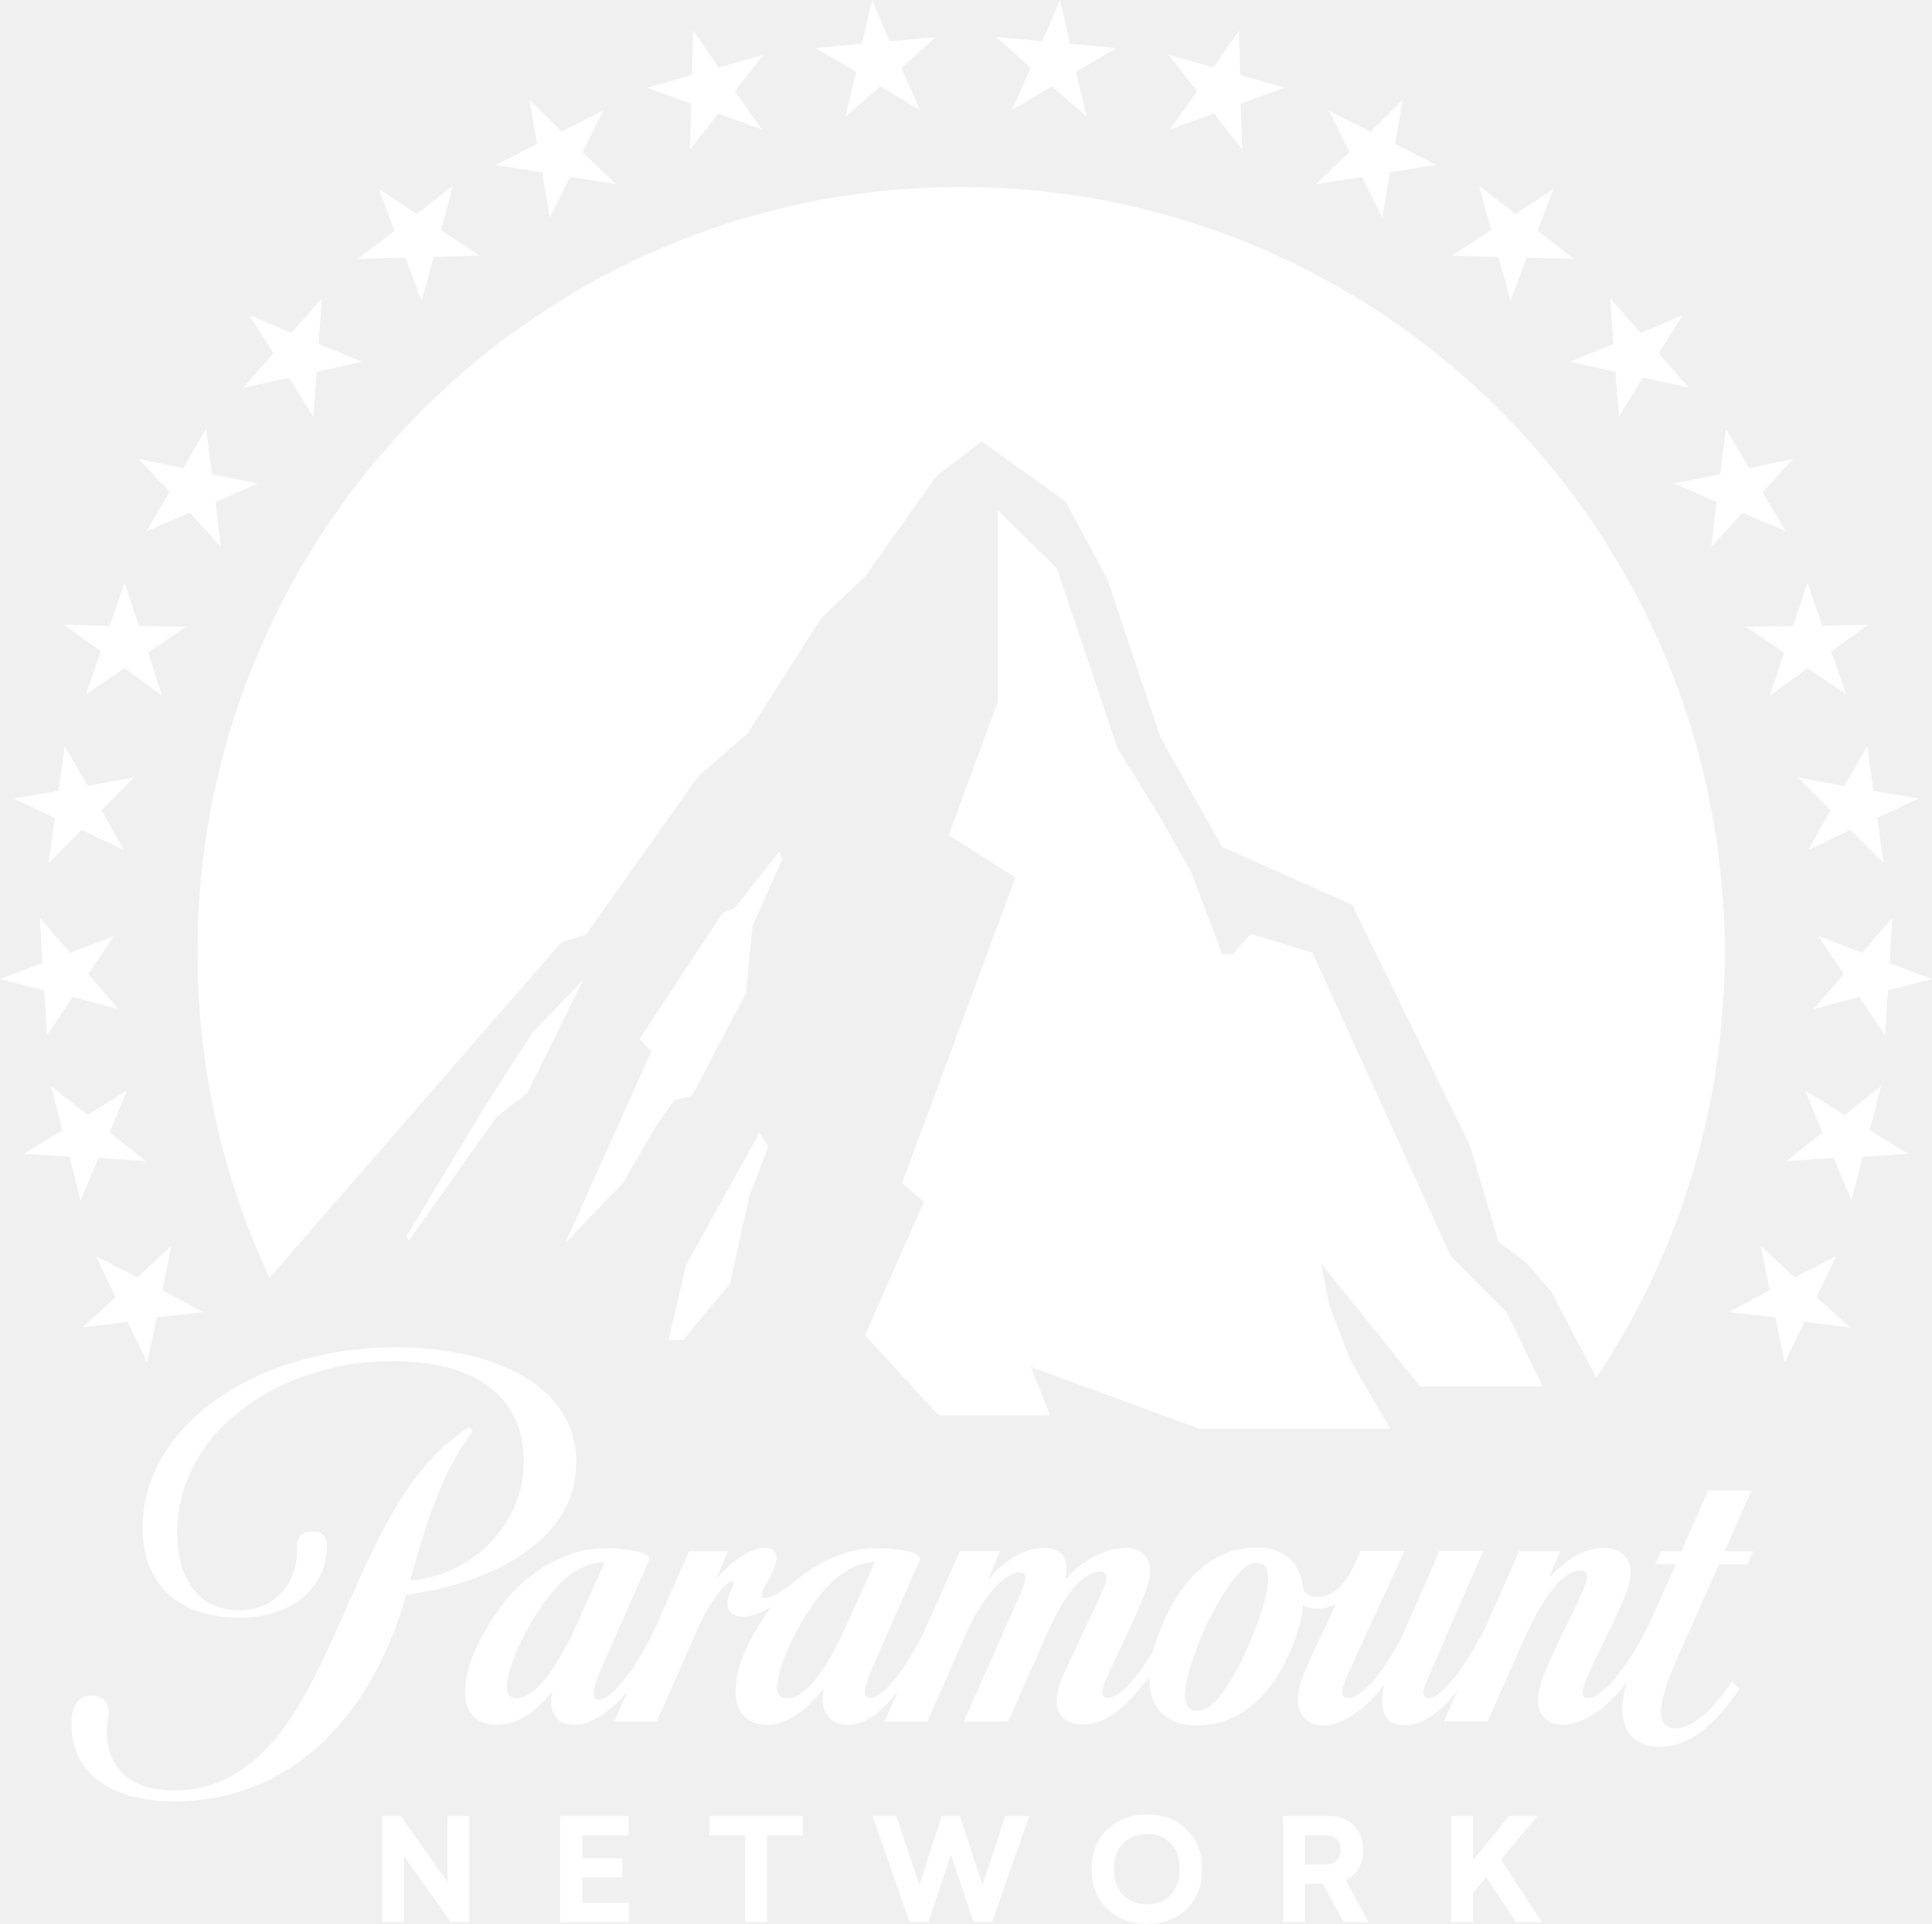
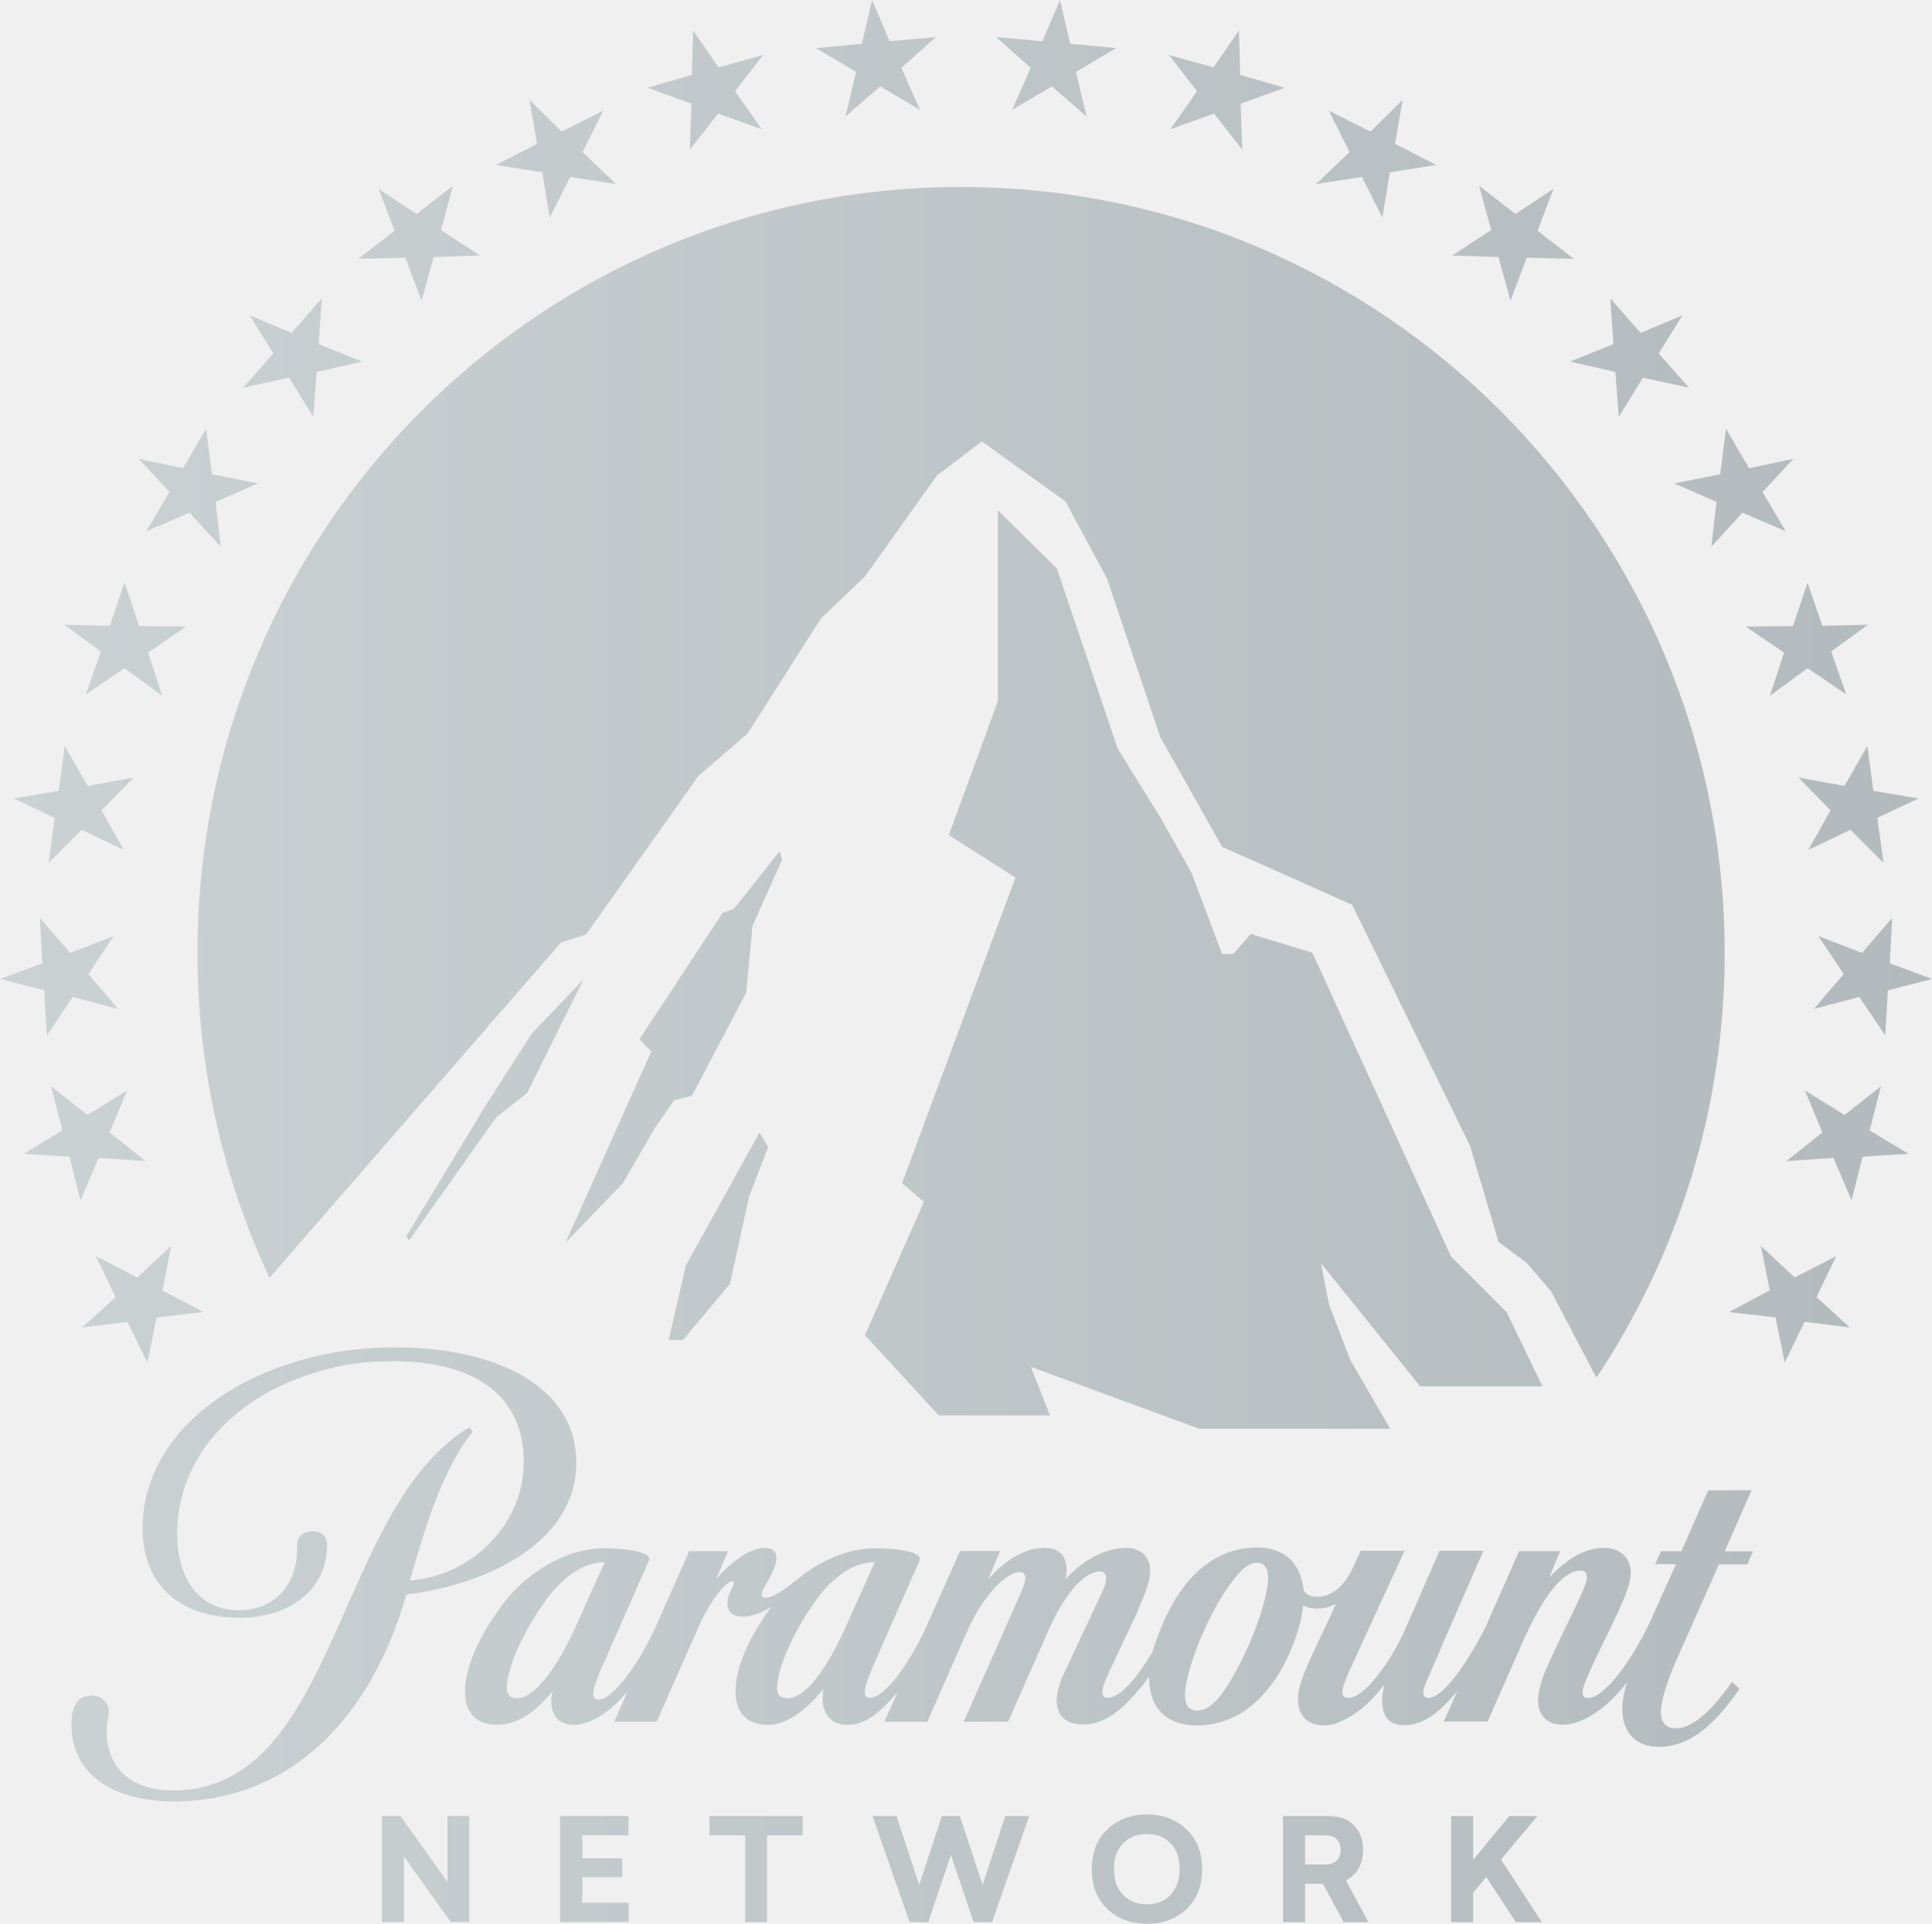
<svg xmlns="http://www.w3.org/2000/svg" id="svg79" enable-background="new 0 0 1000 995.8" version="1.1" viewBox="0 0 1e3 995.8">
-   <g id="g1242" fill="#fff">
+   <defs id="defs83">
+     <linearGradient id="linearGradient1250" x1=".027" x2="1e3" y1="497.96" y2="497.96" gradientUnits="userSpaceOnUse">
+       <stop id="stop1244" stop-color="#cbd2d4" offset="0" />
+       <stop id="stop1246" stop-color="#b2babd" offset="1" />
+     </linearGradient>
+   </defs>
+   <g id="g1242" fill="url(#linearGradient1250)">
    <g id="g9">
      <path id="path5" d="m906.6 771.5h-22.4l-5.2 11.7-8.7 19.8h-10.5l-3.1 6.7h10.8l-13 28.9c-9.3 20.3-24 40.4-32.5 40.4-1.8 0-2.9-0.8-2.9-2.7 0-1.7 0.5-3.6 2.7-8.7 2.7-6.2 7-15.1 10.2-21.6 4.6-9.4 12.1-24.3 12.1-31.6 0-7.4-4.7-13.1-13.9-13.1-10.4 0-19.7 6.3-28.3 15.2l5.6-13.5h-21.2l-17.3 39.1c-6.9 13.9-21 36.9-29.7 36.9-1.8 0-2.6-1.1-2.6-2.9 0-1 0.5-3 1.3-4.8s11.1-25.7 11.1-25.7l18.7-42.8h-22.7l-18.2 41.6c-5.7 12.9-19.9 34.6-29 34.6-1.9 0-3.1-0.9-3.1-3.2s1.7-6.4 3-9.4l9.5-20.8 19.7-42.8h-22.7l-4.4 9.6c-3.3 6.5-9 14.2-17.9 14.2-4.3 0-6.3-1.7-7.3-3.4-1.3-14.4-10.4-22.1-24-22.1-18.8 0-32.1 11.1-40.9 24.5-5.9 8.9-9.8 18.6-13.4 29.8-8 13.2-16.5 23.5-23.1 23.5-1.7 0-2.7-1-2.7-3.2 0-2.5 2.2-7.3 3-9.1l14.7-31.3c4.1-9.7 7-16.1 7-22.4 0-6.8-4.7-11.6-12.4-11.6-10.7 0-22.3 6.1-31.4 16.3 0.3-1.4 0.5-3.1 0.5-4.9 0-7.4-3.7-11.4-11.5-11.4-9.8 0-19.8 5.8-29 16.3l6.1-14.7h-20.7l-17.4 39.1c-8.3 18.4-21.5 36.9-29.1 36.9-1.8 0-2.8-0.9-2.8-3.1 0-3.6 3.9-12.3 5.4-15.8l23-52.2c1.7-3.9-9.3-6.3-23.4-6.3-14.4 0-29.2 7.2-40.1 16.2-7.6 6.3-13.3 9.5-16.2 9.5-1.4 0-2.1-0.8-2.1-1.7 0-3.2 7.7-12.2 7.7-19 0-3.1-1.7-5.2-6-5.2-8.3 0-18 7.9-25.2 16.1l6.1-14.4h-20.1l-17.3 39.1c-8.3 18.4-21.9 37.7-29.5 37.7-1.8 0-2.8-0.9-2.8-3.2 0-3.5 3.7-12.1 5.8-16.6l23-52.2c1.7-3.9-9.3-6.3-23.4-6.3-20.7 0-40.9 14-51.8 28.3-11.8 15.6-19.8 32-20 45.5-0.2 10.8 5.4 17.6 16.7 17.6 12.6 0 22.6-10 28.6-17.4-0.1 0.8-0.7 3.5-0.7 4.5 0 7.5 3 12.9 12.1 12.9 8 0 18.8-6.7 27.5-17.5l-7 15.9h22l21.5-48.7c7-15.9 15.2-24.1 17.4-24.1 0.7 0 1 0.3 1 0.9 0 1.7-3.3 6.1-3.3 10.3 0 4.3 2.3 7.2 8.2 7.2 4.7 0 10-2.3 14.6-5.2-11 15-18.5 30.7-18.6 43.6-0.1 10.8 5.5 17.6 16.7 17.6 11.9 0 22.8-11.1 28.8-18.6-0.2 1.2-0.4 3.7-0.4 5.2 0 7.3 4.1 13.4 12.6 13.4 9.3 0 16.9-5.8 26.3-17.2l-6.9 15.6h22.2l20.5-46.6c9-20.3 21.1-30.9 27.2-30.9 1.8 0 3 1 3 3 0 1.3-0.5 3.5-1.8 6.6l-30.1 67.9 23-0.1 21-47.4c9-20.3 19-30.3 26.5-30.3 2.2 0 3.2 1.2 3.2 3.6 0 1.4-0.4 3.6-2.2 7.4l-20.1 42.9c-1.7 3.7-3.3 8.9-3.3 13 0 6.5 3.6 12.3 13.6 12.3 13.1 0 23.1-9.9 34.3-24.7l0.1 3.2c0.8 11.8 7.5 22 24.9 22 20.6 0 37.3-14.3 47.4-36.8 4.5-10.1 6.7-18.7 7.3-25.3 1.9 1 4.3 1.6 7.3 1.6 2.8 0 6.2-0.6 9.7-2.4l-3.6 7.8c-4.1 8.6-8.7 18.2-12.1 26.2-2.5 5.9-4 11.4-4 15.1 0 8.1 4.4 13.8 13.6 13.8s21.8-8.6 30.7-20.7h0.3c-0.5 2.4-1 5.8-1 7.6 0 6.6 2 13 11.4 13 10.9 0 19.3-7.9 27.5-17.7l-7 15.8h22.7l18.1-41.1c10.3-23.2 20.6-37.1 30.2-37.1 2 0 3.1 1.4 3.1 3.4 0 3.9-5.5 14.5-10.7 25.3-4.7 9.7-8.2 17.1-10.7 23-2.2 5.2-3.9 11.4-3.9 15.5 0 7.1 4 12.6 12.7 12.6 13.1 0 26.5-12.6 33.5-22.3-1.6 4.5-2.6 9.9-2.6 14.2 0 13.1 8 19.6 18.9 19.6 7.7 0 14.5-2.7 20.4-6.8 8.6-6 15.5-14.9 21.4-23.2l-3.9-3.7c-5.4 7.7-11.4 15-17.5 19.5-3.8 2.8-7.7 4.6-11.6 4.6-4.7 0-7.7-2.4-7.7-8.5 0-6 2.8-14.1 7.1-24.8 0.2-0.5 6.3-14.2 12.2-27.4 5-11.2 9.8-22 10.7-24.2h14.7l3-6.7h-14.7zm-638.8 107.6c-3.3 0-5.4-1.1-5.5-5.3 0.2-11.1 9.3-30.7 20.9-46.3 8-10.8 18.5-18.8 29.8-18.8l-14.3 31.8c-10.7 24-22.4 38.6-30.9 38.6zm139.9 0c-3.2 0-5.4-1.1-5.5-5.3 0.2-11.1 9.3-30.7 20.8-46.3 8-10.8 18.5-18.8 29.8-18.8l-14.3 31.8c-10.7 24.3-21.8 38.6-30.8 38.6zm225.1-2.8c-5.1 7.1-9.4 9.2-13.2 9.2-5.2 0-6.7-4.3-6.1-10.6 1.1-11.1 10.2-36.7 23-54.5 5.8-8.1 9.8-11.4 14.2-11.4 4.3 0 5.8 3.7 5.7 8.3-0.3 12-11 41.4-23.6 59z" />
      <path id="path7" transform="translate(0 .66626)" d="m210.3 824.8c7.7-0.9 20.2-3.4 25-5.1 29.5-8.2 63-28 63-63.1 0-40.4-42.8-59.8-93.9-59.8-54.5 0-104.5 24.1-123 61.5-4.9 9.9-7.6 20.7-7.6 32.2 0 10.4 2.5 19.8 7.6 27.3 7.9 11.6 21.9 19 42.6 19 25.2 0 45.3-13.9 45.3-37.9 0 0 0.4-6.8-7.5-6.8-6.5 0-8.1 4.4-8 6.8 0.9 18.9-10.2 34-30.3 34-22.4 0-31.8-19-31.8-39.4 0-41.7 31.5-69.4 64.2-81.2 16.8-6.1 30.3-8.3 47.9-8.3 37 0 67.3 14.2 67.3 52.3 0 31.8-26.7 58.9-58.9 61.2l1.3-4.4c6.6-23.3 14.5-48.8 27.6-67.8 0.8-1.2 2.1-3 3.6-4.9l-1.8-2.2c-2.3 1.3-6.5 4.4-8.2 5.7-61.5 47.9-63.3 182.3-145.2 182.3-3 0-5.7-0.2-8.3-0.6-17.1-2.8-26-14.2-26-30.2 0-3.1 1.1-7.5 1.1-9.9 0-4.1-2.8-8.4-8.9-8.4-7.3 0-10.3 5.7-10.4 14.1-0.4 23.9 17.2 37.8 44.3 40.3 3 0.3 6 0.4 9.2 0.4 64-0.5 103.3-48.6 119.8-107.1" />
    </g>
    <g id="g25">
      <path id="path11" d="m233.3 995h9.6v-54.9h-11.3v34.1l-24.3-34.1h-9.6v54.9h11.4v-34z" />
      <path id="path13" d="m325.3 940.1h-35.4v54.9h35.5v-10h-24v-13.2h20.7v-9.8h-20.7v-11.9h23.9z" />
      <path id="path15" d="m385.7 995h11.3v-44.9h18.5v-10h-48.3v10h18.5z" />
      <path id="path17" d="m464 940.1h-12.4l19.2 54.9h9.7l11.7-34.8 11.7 34.8h9.6l19.2-54.9h-12.4l-11.7 35.7-11.8-35.7h-9.3l-11.7 35.7z" />
      <path id="path19" d="m614.2 947.1c-5.4-5.2-12.2-7.8-20.5-7.8-8.4 0-15.3 2.6-20.6 7.8-5.4 5.1-8 12-8 20.5s2.6 15.4 8 20.6c5.4 5.1 12.2 7.7 20.6 7.7 8.3 0 15.2-2.6 20.5-7.7 5.4-5.2 8-12 8-20.6s-2.7-15.4-8-20.5m-8.3 33.8c-3.1 3.3-7.2 4.9-12.2 4.9-5.1 0-9.2-1.6-12.4-4.9s-4.7-7.7-4.7-13.3c0-5.7 1.5-10.1 4.7-13.3 3.2-3.3 7.3-4.9 12.4-4.9s9.1 1.6 12.2 4.9c3.2 3.2 4.7 7.6 4.7 13.3 0 5.6-1.6 10-4.7 13.3" />
      <path id="path21" d="m705.5 957.7c0-5.5-1.6-9.8-4.9-12.9-3.2-3.2-7.5-4.7-12.9-4.7h-23.6v54.9h11.4v-19.8h9.2l10.8 19.8h12.8l-11.7-21.6c5.6-2.7 8.9-8.1 8.9-15.7m-19.2 7.5h-10.8v-15.1h10.8c4.5 0 7.6 2.7 7.6 7.6 0 4.7-3.1 7.5-7.6 7.5" />
      <path id="path23" d="m762.5 979.8 6.8-8.1 15.3 23.3h13.4l-21.1-32.4 18.9-22.5h-14.6l-18.7 22.7v-22.7h-11.4v54.9h11.4z" />
    </g>
    <path id="path27" d="m211.7 642.2-1.4-2.2 41.3-68.1 23.6-36.8 26.8-28.1-29.2 58.9-15.9 12.4zm127.4-58.5 9.9-14.1 9.2-2.4 28-53.3 3.3-34.6 15.3-34.2-1.2-4.5-23.7 29.9-5.9 2.1-43 65.3 6.1 6.4-44.4 99 29.8-30.9zm58.5 10.1-4.5-7.5-38.1 68.8-8.9 38.6h7.4l24.3-29 9.9-45.2zm149.4-299.6-30.5-30v98.8l-25.4 69.3 34.5 22-58.7 158.2 11.3 9.7-30.5 69 38.2 41.5h57.6l-9.9-25.1 87.1 32h98.8l-20.8-36-10.8-28.3-4.2-21.4 51.4 63.8h63.3l-18.6-38.5-28.8-28.8-71.7-157.2-31.9-9.7-9.2 10.4h-5.6l-16-42.3-16-28.4-22.1-35.7zm-49.6-197.4c-218.3 0-395.2 177.5-395.2 396.4 0 60.2 13.4 117.2 37.3 168.3l150.9-173.6 13-4.2 58.1-82 25.4-21.9 38.1-59.7 22.9-21.9 37-52 23.3-17.7 43.3 31.1 21.5 39.9 27.5 82 32.1 56.9 67.3 30 61 124.8 14.8 49.8 14.4 10.6 12.7 14.8 23.5 44.8c41.9-62.9 66.4-138.6 66.4-220-0.1-218.9-177-396.4-395.3-396.4z" />
    <g id="g1197" stroke-width=".591">
      <path id="path29" d="m709.34 68.105 16.653-16.399-3.908 22.795 21.282 10.874-23.988 3.838-3.848 23.435-10.641-21.051-23.687 3.663 17.315-16.515-10.701-21.458z" />
      <path id="path31" d="m641.28 15.769 0.661 23.028 23.026 6.629-22.846 8.257 0.902 23.842-14.669-18.725-22.545 8.083 13.768-19.655-14.549-18.783 23.086 6.455z" />
      <path id="path33" d="m784.43 110.79 19.599-12.968-8.176 21.69 18.818 14.48-24.469-0.582-8.357 22.272-6.253-22.621-23.928-0.814 20.14-13.142-6.192-22.911z" />
      <path id="path35" d="m548.64 0.011 5.291 22.621 23.808 2.268-20.802 12.328 5.471 23.086-17.976-15.584-20.561 12.154 9.619-21.748-17.856-15.933 23.928 2.152z" />
      <path id="path37" d="m893.37 221.97 11.964 20.411 22.906-4.827-15.932 17.096 11.964 20.353-22.365-9.595-16.112 17.62 2.645-23.202-21.884-9.595 23.808-4.71z" />
      <path id="path39" d="m935.57 301.64 7.695 22.33 23.627-0.582-19.058 13.84 7.755 22.214-20.02-13.549-19.479 14.305 7.335-22.388-19.78-13.433 24.409-0.291z" />
      <path id="path41" d="m849.18 172.31 21.643-9.072-12.264 19.713 15.571 17.736-23.747-5.175-12.505 20.295-1.744-23.26-23.447-5.35 22.425-9.072-1.623-23.667z" />
      <path id="path43" d="m966.53 386.19 3.126 23.202 23.327 3.954-21.282 10.06 3.186 23.26-17.074-17.096-21.824 10.409 11.483-20.527-16.593-16.922 23.808 4.303z" />
      <path id="path45" d="m979.4 475.16-1.262 23.493 21.884 8.141-22.846 5.873-1.383 23.318-13.407-19.888-23.507 6.222 15.391-18.085-13.106-19.655 22.605 8.665z" />
      <path id="path47" d="m934.07 684.27-10.281 21.051-4.81-23.318-24.108-2.791 21.102-11.223-4.509-22.97 17.495 16.282 21.463-11.049-10.22 21.225 17.254 15.701z" />
      <path id="path49" d="m987.81 597.28-23.747 1.512-5.711 22.679-9.319-22.039-24.349 1.628 18.577-14.828-9.018-21.748 20.501 12.735 18.878-14.945-5.892 22.911z" />
      <path id="path53" d="m256.68 85.376 23.988 3.838 3.848 23.435 10.641-21.051 23.687 3.663-17.315-16.515 10.701-21.458-21.523 10.816-16.653-16.399 3.908 22.795z" />
      <path id="path55" d="m357.92 53.684-0.902 23.842 14.669-18.725 22.545 8.083-13.767-19.655 14.549-18.783-23.086 6.455-13.166-19.132-0.661 23.028-23.026 6.629z" />
      <path id="path57" d="m185.38 133.99 24.469-0.582 8.357 22.272 6.253-22.621 23.928-0.814-20.14-13.142 6.192-22.911-18.818 14.596-19.599-12.968 8.176 21.69z" />
      <path id="path59" d="m443.11 37.227-5.471 23.086 17.976-15.584 20.561 12.154-9.619-21.748 17.856-15.933-23.928 2.152-9.078-21.341-5.291 22.621-23.808 2.268z" />
      <path id="path61" d="m87.742 254.65-11.964 20.353 22.365-9.595 16.112 17.62-2.645-23.202 21.884-9.595-23.808-4.71-3.006-23.551-11.964 20.411-22.906-4.827z" />
      <path id="path63" d="m52.211 337.23-7.755 22.214 20.02-13.549 19.479 14.305-7.335-22.388 19.779-13.433-24.409-0.291-7.515-22.446-7.695 22.33-23.627-0.582z" />
      <path id="path65" d="m125.92 200.69 23.747-5.175 12.505 20.295 1.744-23.26 23.447-5.35-22.425-9.072 1.623-23.667-15.691 17.852-21.643-9.072 12.264 19.713z" />
      <path id="path67" d="m28.343 423.41-3.186 23.26 17.074-17.096 21.824 10.409-11.483-20.527 16.593-16.922-23.808 4.303-11.844-20.644-3.126 23.202-23.327 3.954z" />
      <path id="path69" d="m22.872 512.67 1.383 23.318 13.407-19.888 23.507 6.222-15.391-18.085 13.106-19.655-22.605 8.665-15.631-18.085 1.262 23.493-21.884 8.141z" />
      <path id="path71" d="m105.18 679.21-21.102-11.223 4.509-22.97-17.495 16.282-21.463-11.049 10.22 21.225-17.254 15.701 23.387-2.908 10.281 21.051 4.81-23.318z" />
      <path id="path73" d="m51.009 599.43 24.349 1.628-18.577-14.828 9.018-21.748-20.501 12.735-18.878-14.945 5.892 22.911-20.08 12.095 23.747 1.512 5.711 22.679z" />
    </g>
  </g>
</svg>
